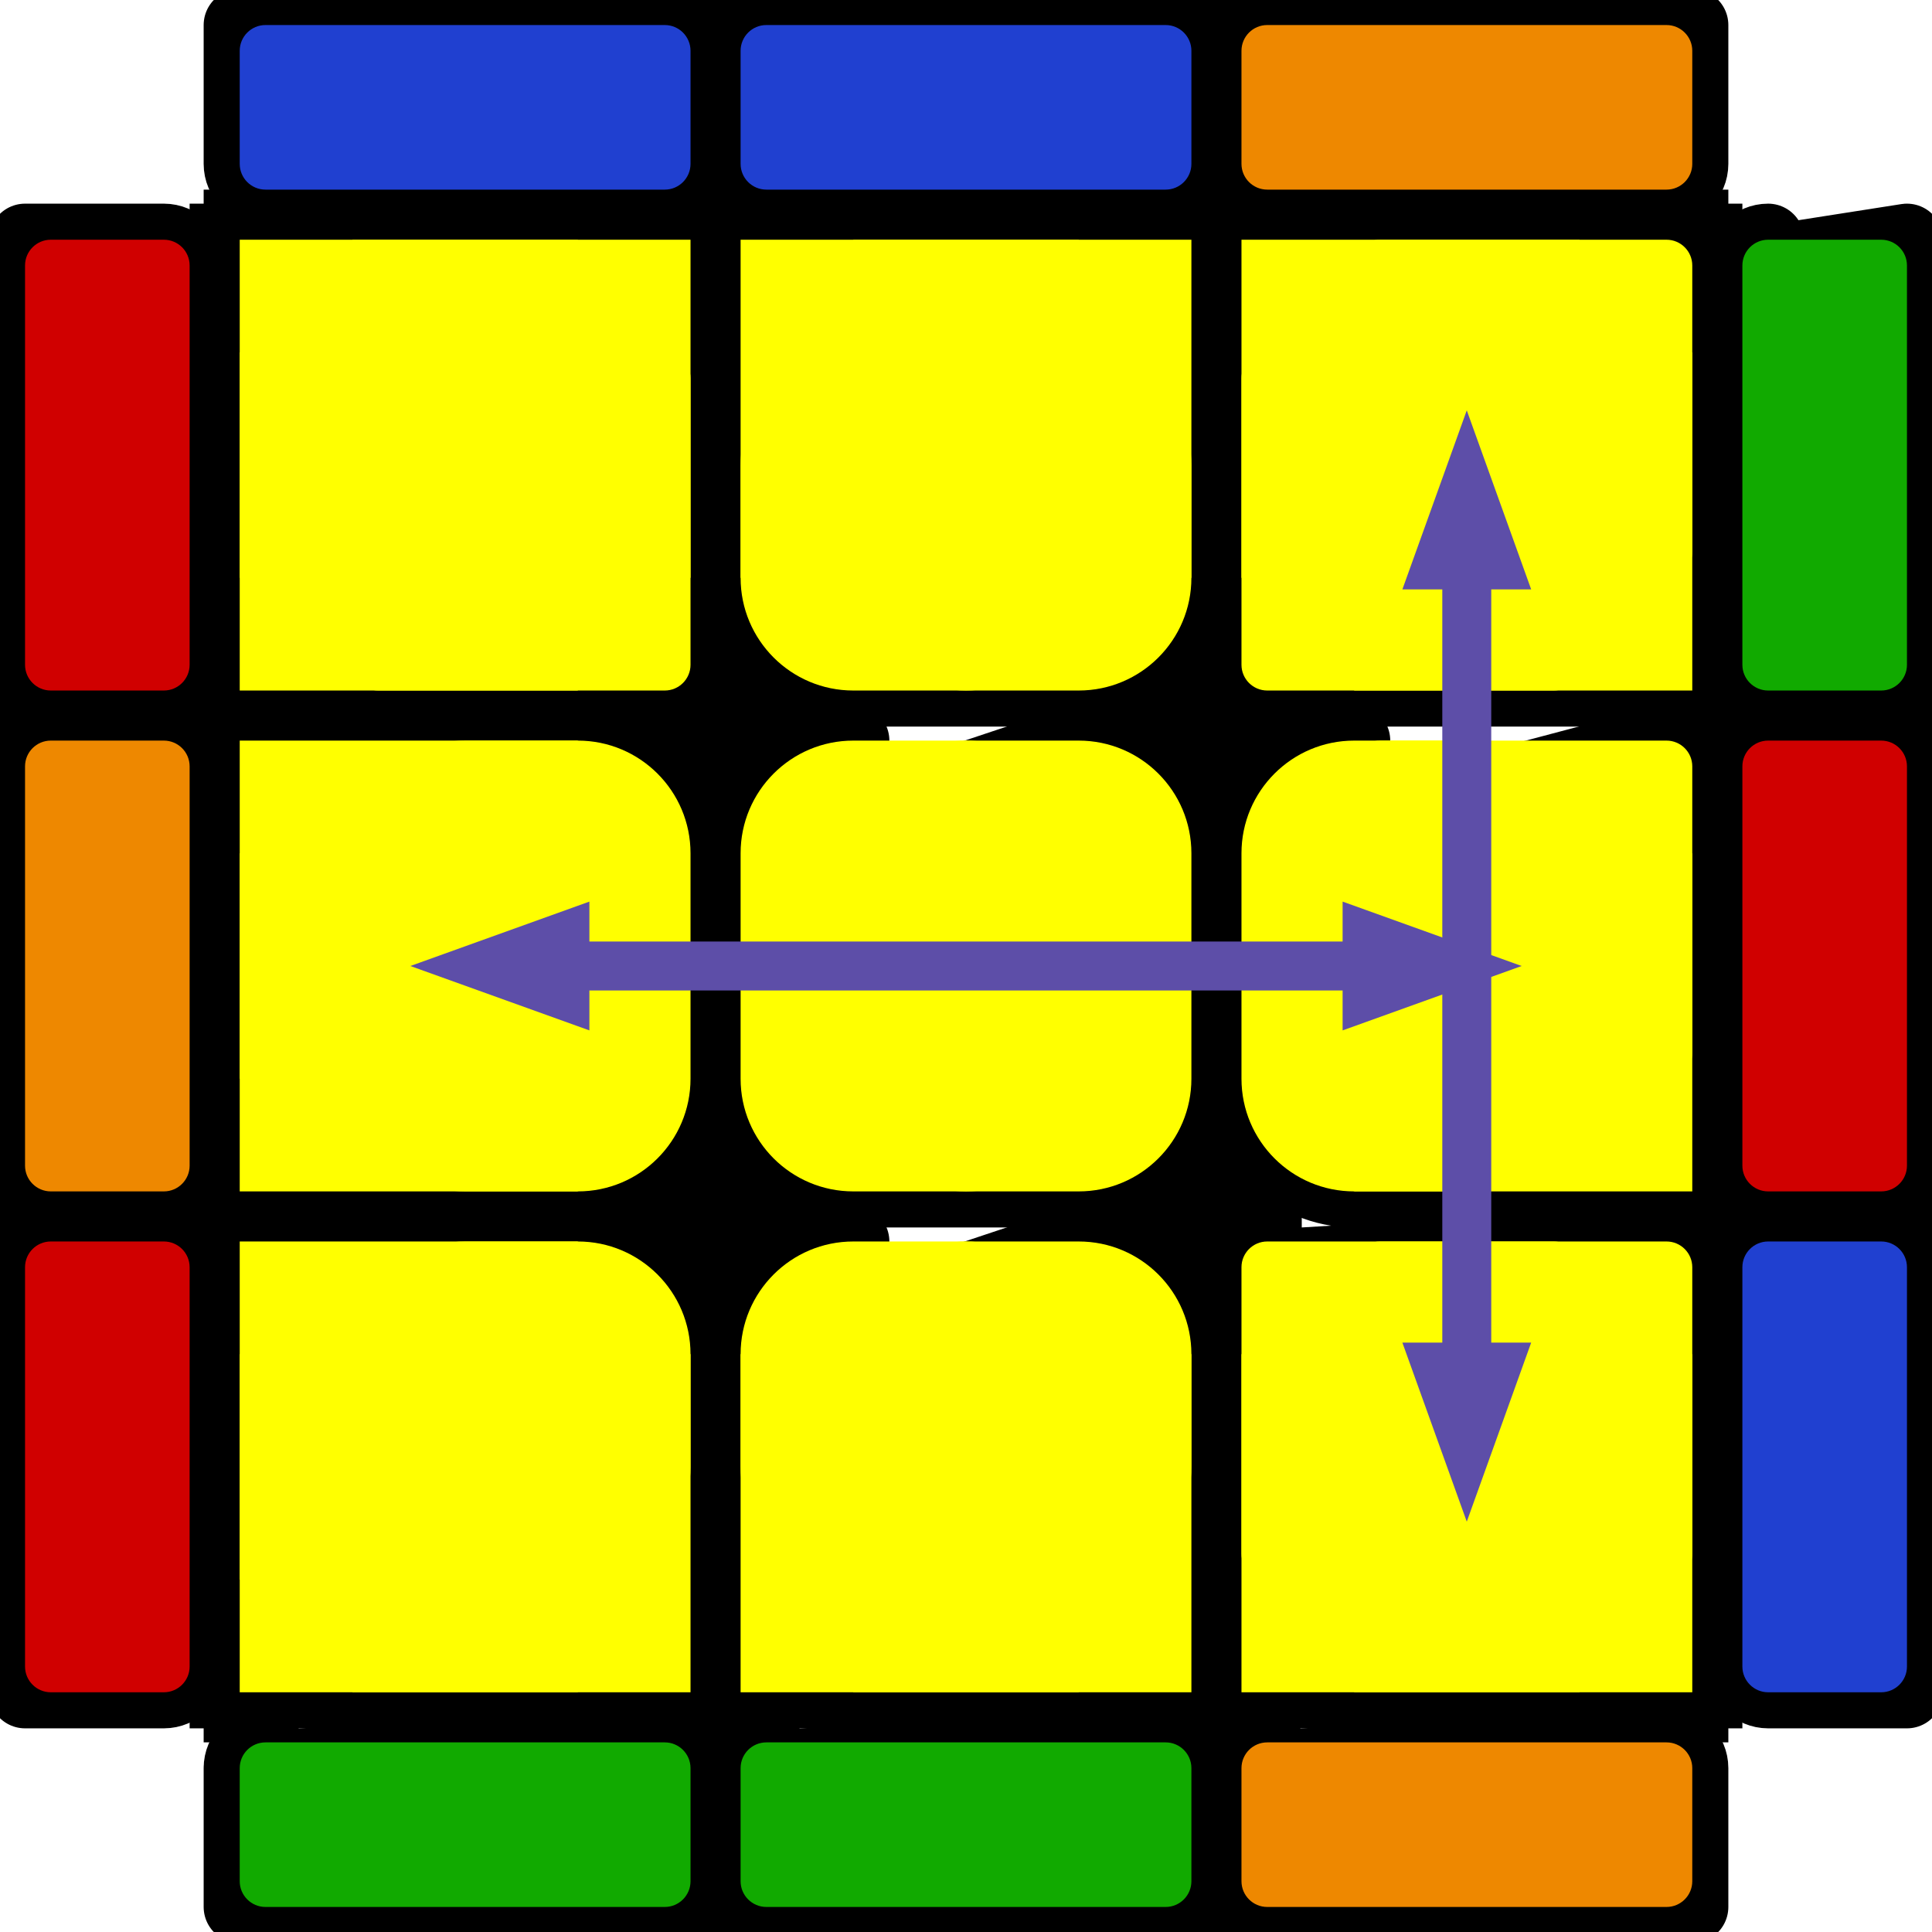
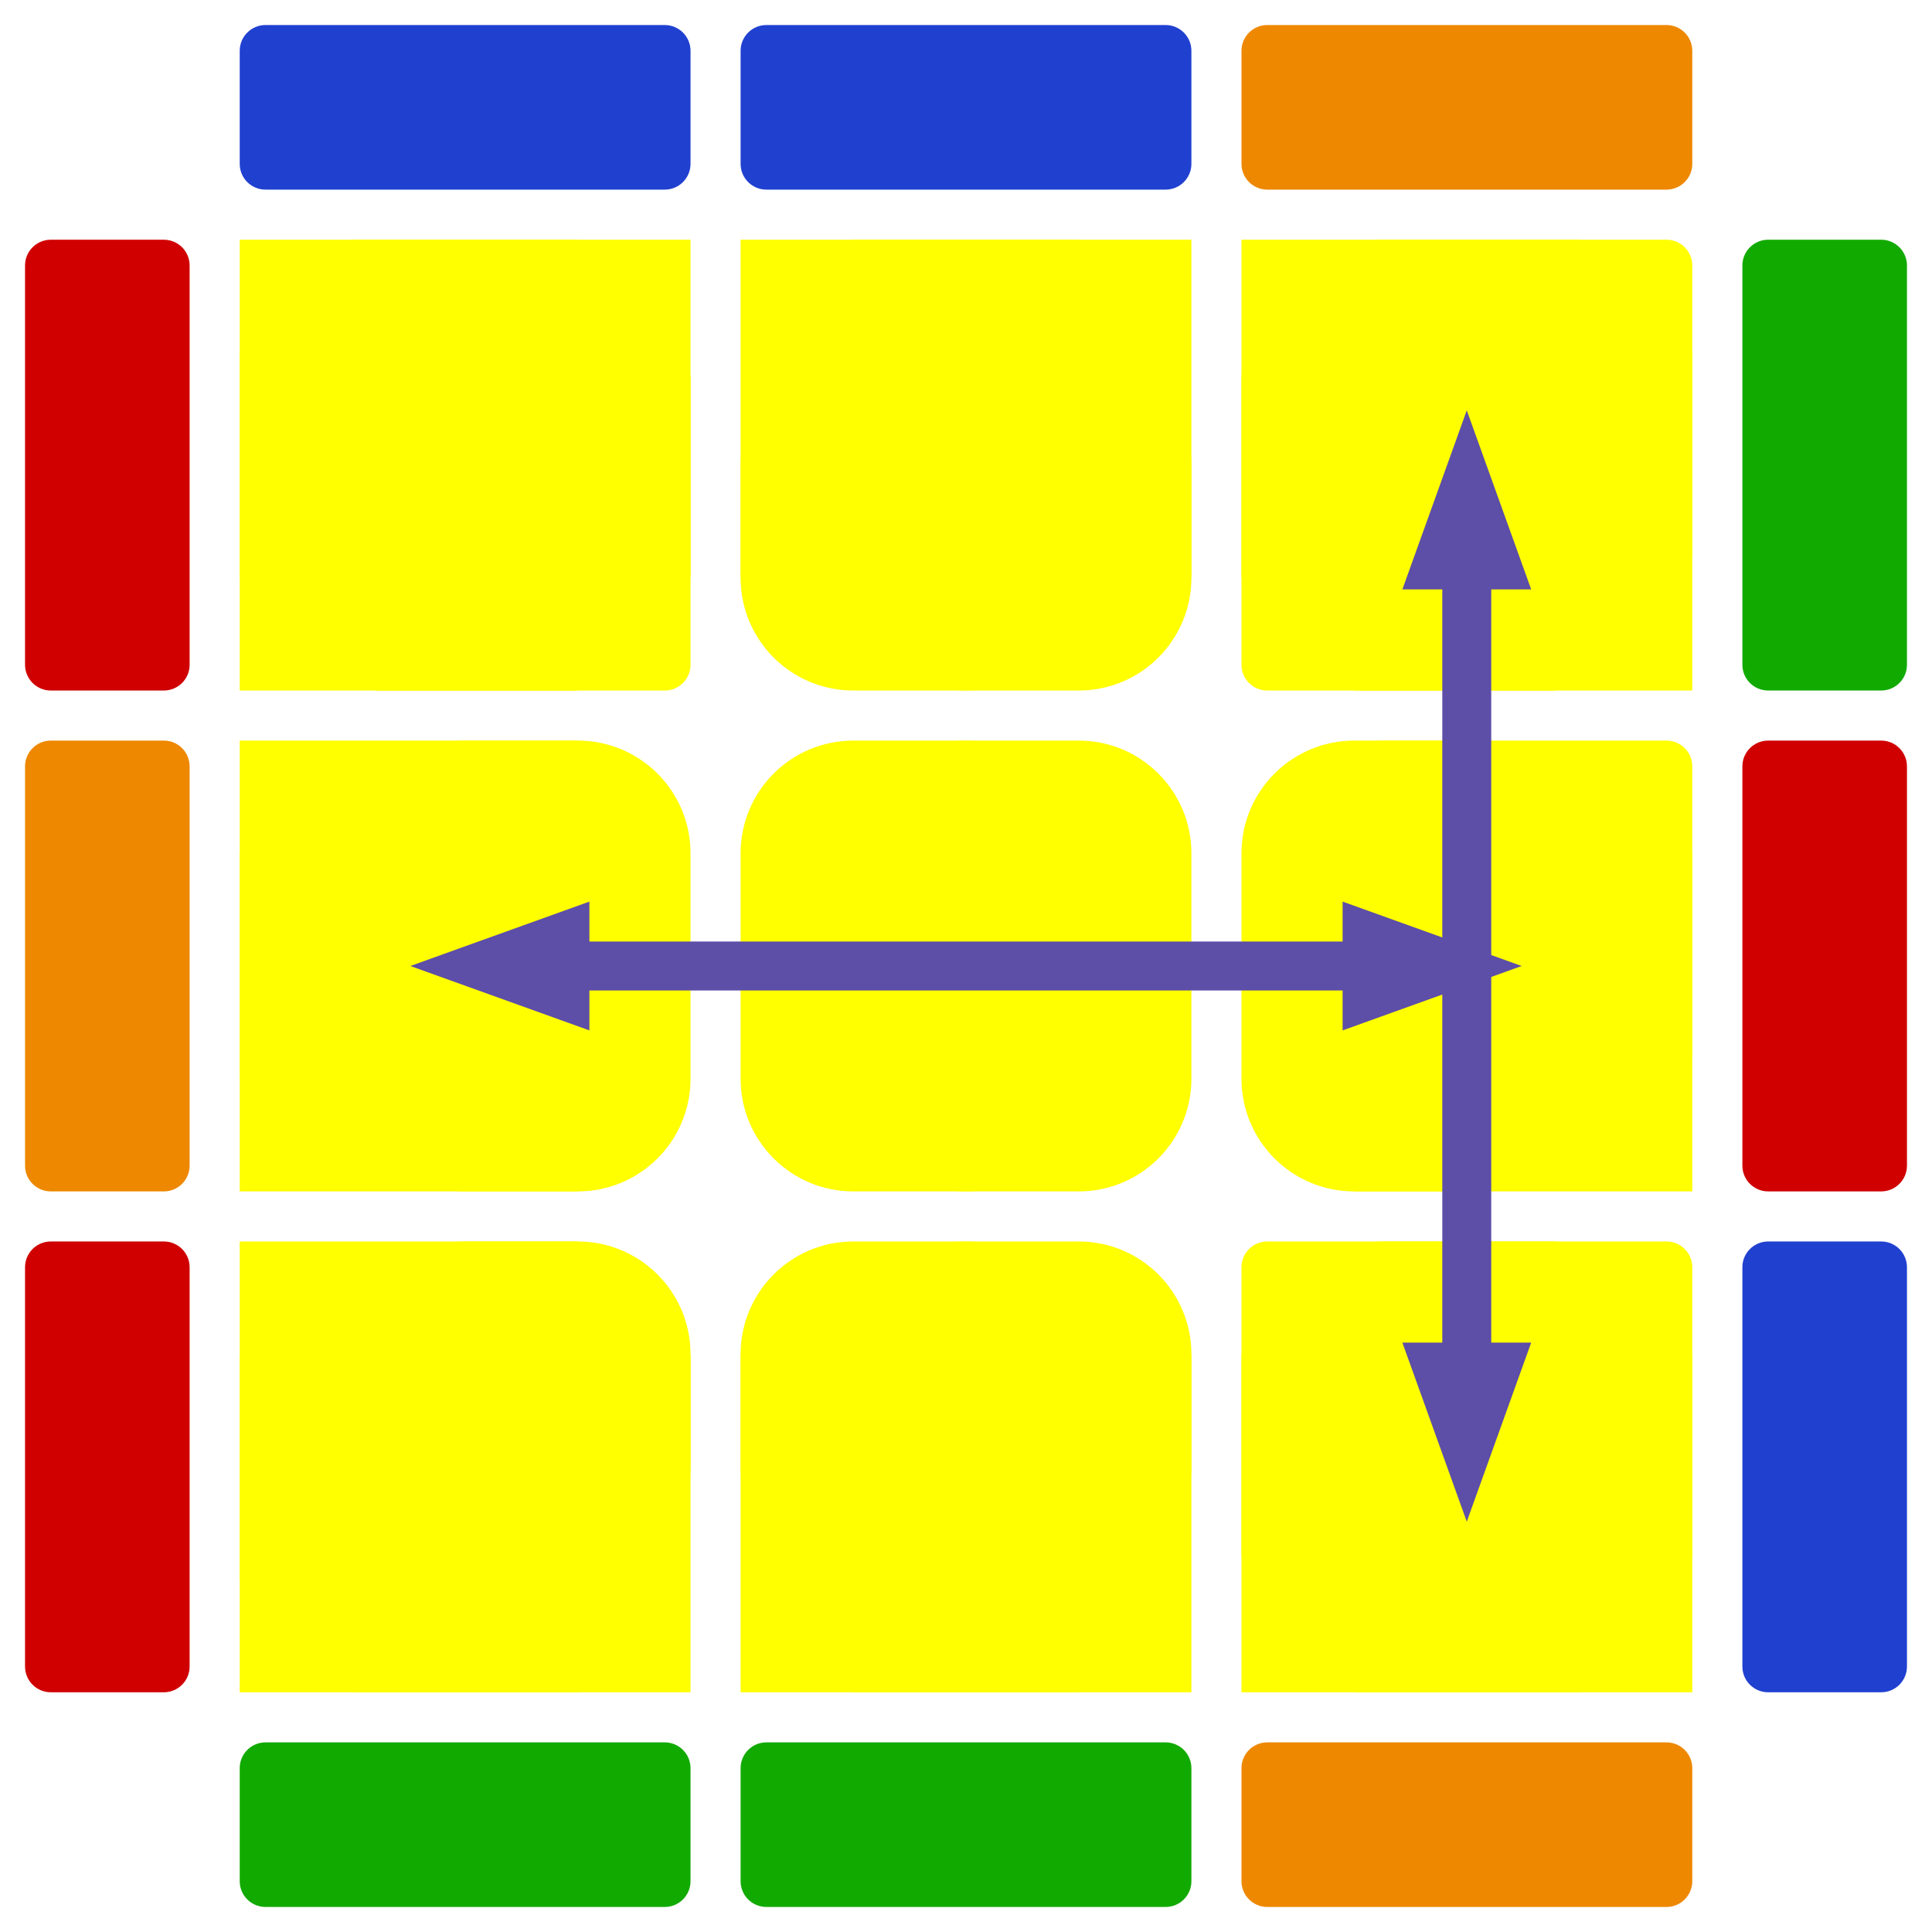
<svg xmlns="http://www.w3.org/2000/svg" version="1.1" viewBox="0 0 75 75" width="75" height="75">
-   <rect width="6.614" height="6.614" x="24.471" y="24.471" fill="#000000" />
-   <rect width="6.624" height="6.624" x="43.91" y="24.466" fill="#000000" />
-   <rect width="6.624" height="6.624" x="24.466" y="43.91" fill="#000000" />
-   <rect width="6.624" height="6.624" x="43.91" y="43.91" fill="#000000" />
-   <rect width="1.757" height="1.757" x="26.899" y="7.455" fill="#000000" />
-   <rect width="1.757" height="1.757" x="46.344" y="7.455" fill="#000000" />
-   <rect width="1.757" height="1.757" x="7.455" y="26.899" fill="#000000" />
-   <rect width="1.747" height="1.747" x="65.793" y="26.904" fill="#000000" />
-   <rect width="1.757" height="1.757" x="7.455" y="46.344" fill="#000000" />
-   <rect width="1.747" height="1.747" x="65.793" y="46.349" fill="#000000" />
-   <rect width="1.747" height="1.747" x="26.904" y="65.793" fill="#000000" />
-   <rect width="1.747" height="1.747" x="46.349" y="65.793" fill="#000000" />
-   <path d="M9.306 9.306L26.806 9.306L26.806 9.306L26.806 25.806A1 1 0 0 1 25.806 26.806L9.306 26.806L9.306 26.806L9.306 9.306L9.306 9.306Z" fill="none" stroke="#000000" stroke-width="2.8" stroke-linejoin="round" stroke-linecap="round" />
-   <path d="M9.306 28.75L22.431 28.75A4.375 4.375 0 0 1 26.806 33.125L26.806 41.875A4.375 4.375 0 0 1 22.431 46.25L9.306 46.25L9.306 46.25L9.306 28.75L9.306 28.75Z" fill="none" stroke="#000000" stroke-width="2.8" stroke-linejoin="round" stroke-linecap="round" />
-   <path d="M9.306 48.194L22.431 48.194A4.375 4.375 0 0 1 26.806 52.569L26.806 65.694L26.806 65.694L9.306 65.694L9.306 65.694L9.306 48.194L9.306 48.194Z" fill="none" stroke="#000000" stroke-width="2.8" stroke-linejoin="round" stroke-linecap="round" />
-   <path d="M28.75 9.306L46.25 9.306L46.25 9.306L46.25 22.431A4.375 4.375 0 0 1 41.875 26.806L33.125 26.806A4.375 4.375 0 0 1 28.75 22.431L28.75 9.306L28.75 9.306Z" fill="none" stroke="#000000" stroke-width="2.8" stroke-linejoin="round" stroke-linecap="round" />
-   <path d="M28.75 33.125L41.875 28.75A4.375 4.375 0 0 1 46.25 33.125L46.25 41.875A4.375 4.375 0 0 1 41.875 46.25L33.125 46.25A4.375 4.375 0 0 1 28.75 41.875L28.75 33.125A4.375 4.375 0 0 1 33.125 28.75Z" fill="none" stroke="#000000" stroke-width="2.8" stroke-linejoin="round" stroke-linecap="round" />
-   <path d="M28.75 52.569L41.875 48.194A4.375 4.375 0 0 1 46.25 52.569L46.25 65.694L46.25 65.694L28.75 65.694L28.75 65.694L28.75 52.569A4.375 4.375 0 0 1 33.125 48.194Z" fill="none" stroke="#000000" stroke-width="2.8" stroke-linejoin="round" stroke-linecap="round" />
-   <path d="M48.194 9.306L64.694 9.306A1 1 0 0 1 65.694 10.306L65.694 26.806L65.694 26.806L49.194 26.806A1 1 0 0 1 48.194 25.806L48.194 9.306L48.194 9.306Z" fill="none" stroke="#000000" stroke-width="2.8" stroke-linejoin="round" stroke-linecap="round" />
-   <path d="M48.194 33.125L64.694 28.75A1 1 0 0 1 65.694 29.75L65.694 46.25L65.694 46.25L52.569 46.25A4.375 4.375 0 0 1 48.194 41.875L48.194 33.125A4.375 4.375 0 0 1 52.569 28.75Z" fill="none" stroke="#000000" stroke-width="2.8" stroke-linejoin="round" stroke-linecap="round" />
-   <path d="M48.194 49.194L64.694 48.194A1 1 0 0 1 65.694 49.194L65.694 65.694L65.694 65.694L48.194 65.694L48.194 65.694L48.194 49.194A1 1 0 0 1 49.194 48.194Z" fill="none" stroke="#000000" stroke-width="2.8" stroke-linejoin="round" stroke-linecap="round" />
-   <path d="M9.306 0.972L26.806 0.972L26.806 0.972L26.806 6.361A1 1 0 0 1 25.806 7.361L10.306 7.361A1 1 0 0 1 9.306 6.361L9.306 0.972L9.306 0.972Z" fill="none" stroke="#000000" stroke-width="2.8" stroke-linejoin="round" stroke-linecap="round" />
-   <path d="M9.306 68.639L25.806 67.639A1 1 0 0 1 26.806 68.639L26.806 74.028L26.806 74.028L9.306 74.028L9.306 74.028L9.306 68.639A1 1 0 0 1 10.306 67.639Z" fill="none" stroke="#000000" stroke-width="2.8" stroke-linejoin="round" stroke-linecap="round" />
-   <path d="M0.972 9.306L6.361 9.306A1 1 0 0 1 7.361 10.306L7.361 25.806A1 1 0 0 1 6.361 26.806L0.972 26.806L0.972 26.806L0.972 9.306L0.972 9.306Z" fill="none" stroke="#000000" stroke-width="2.8" stroke-linejoin="round" stroke-linecap="round" />
-   <path d="M67.639 10.306L74.028 9.306L74.028 9.306L74.028 26.806L74.028 26.806L68.639 26.806A1 1 0 0 1 67.639 25.806L67.639 10.306A1 1 0 0 1 68.639 9.306Z" fill="none" stroke="#000000" stroke-width="2.8" stroke-linejoin="round" stroke-linecap="round" />
-   <path d="M28.75 0.972L46.25 0.972L46.25 0.972L46.25 6.361A1 1 0 0 1 45.25 7.361L29.75 7.361A1 1 0 0 1 28.75 6.361L28.75 0.972L28.75 0.972Z" fill="none" stroke="#000000" stroke-width="2.8" stroke-linejoin="round" stroke-linecap="round" />
-   <path d="M28.75 68.639L45.25 67.639A1 1 0 0 1 46.25 68.639L46.25 74.028L46.25 74.028L28.75 74.028L28.75 74.028L28.75 68.639A1 1 0 0 1 29.75 67.639Z" fill="none" stroke="#000000" stroke-width="2.8" stroke-linejoin="round" stroke-linecap="round" />
-   <path d="M0.972 28.75L6.361 28.75A1 1 0 0 1 7.361 29.75L7.361 45.25A1 1 0 0 1 6.361 46.25L0.972 46.25L0.972 46.25L0.972 28.75L0.972 28.75Z" fill="none" stroke="#000000" stroke-width="2.8" stroke-linejoin="round" stroke-linecap="round" />
-   <path d="M67.639 29.75L74.028 28.75L74.028 28.75L74.028 46.25L74.028 46.25L68.639 46.25A1 1 0 0 1 67.639 45.25L67.639 29.75A1 1 0 0 1 68.639 28.75Z" fill="none" stroke="#000000" stroke-width="2.8" stroke-linejoin="round" stroke-linecap="round" />
-   <path d="M48.194 0.972L65.694 0.972L65.694 0.972L65.694 6.361A1 1 0 0 1 64.694 7.361L49.194 7.361A1 1 0 0 1 48.194 6.361L48.194 0.972L48.194 0.972Z" fill="none" stroke="#000000" stroke-width="2.8" stroke-linejoin="round" stroke-linecap="round" />
-   <path d="M48.194 68.639L64.694 67.639A1 1 0 0 1 65.694 68.639L65.694 74.028L65.694 74.028L48.194 74.028L48.194 74.028L48.194 68.639A1 1 0 0 1 49.194 67.639Z" fill="none" stroke="#000000" stroke-width="2.8" stroke-linejoin="round" stroke-linecap="round" />
-   <path d="M0.972 48.194L6.361 48.194A1 1 0 0 1 7.361 49.194L7.361 64.694A1 1 0 0 1 6.361 65.694L0.972 65.694L0.972 65.694L0.972 48.194L0.972 48.194Z" fill="none" stroke="#000000" stroke-width="2.8" stroke-linejoin="round" stroke-linecap="round" />
-   <path d="M67.639 49.194L74.028 48.194L74.028 48.194L74.028 65.694L74.028 65.694L68.639 65.694A1 1 0 0 1 67.639 64.694L67.639 49.194A1 1 0 0 1 68.639 48.194Z" fill="none" stroke="#000000" stroke-width="2.8" stroke-linejoin="round" stroke-linecap="round" />
-   <path d="M7.361 9.306 L9.306 9.306 L9.306 7.361" fill="none" stroke="#000000" stroke-width="2.8" stroke-linejoin="round" stroke-linecap="butt" />
-   <path d="M67.639 9.306 L65.694 9.306 L65.694 7.361" fill="none" stroke="#000000" stroke-width="2.8" stroke-linejoin="round" stroke-linecap="butt" />
-   <path d="M7.361 65.694 L9.306 65.694 L9.306 67.639" fill="none" stroke="#000000" stroke-width="2.8" stroke-linejoin="round" stroke-linecap="butt" />
-   <path d="M67.639 65.694 L65.694 65.694 L65.694 67.639" fill="none" stroke="#000000" stroke-width="2.8" stroke-linejoin="round" stroke-linecap="butt" />
  <rect width="13.125" height="13.125" x="9.306" y="9.306" fill="#ffff00" />
  <rect width="13.125" height="13.125" x="9.306" y="13.681" fill="#ffff00" />
  <rect width="13.125" height="13.125" x="13.681" y="9.306" fill="#ffff00" />
  <rect width="13.125" height="13.125" x="13.681" y="13.681" rx="1.0" ry="1.0" fill="#ffff00" />
  <rect width="13.125" height="13.125" x="28.75" y="9.306" fill="#ffff00" />
  <rect width="13.125" height="13.125" x="28.75" y="13.681" rx="4.375" ry="4.375" fill="#ffff00" />
  <rect width="13.125" height="13.125" x="33.125" y="9.306" fill="#ffff00" />
  <rect width="13.125" height="13.125" x="33.125" y="13.681" rx="4.375" ry="4.375" fill="#ffff00" />
  <rect width="13.125" height="13.125" x="48.194" y="9.306" fill="#ffff00" />
  <rect width="13.125" height="13.125" x="48.194" y="13.681" rx="1.0" ry="1.0" fill="#ffff00" />
  <rect width="13.125" height="13.125" x="52.569" y="9.306" rx="1.0" ry="1.0" fill="#ffff00" />
  <rect width="13.125" height="13.125" x="52.569" y="13.681" fill="#ffff00" />
  <rect width="13.125" height="13.125" x="9.306" y="28.75" fill="#ffff00" />
  <rect width="13.125" height="13.125" x="9.306" y="33.125" fill="#ffff00" />
  <rect width="13.125" height="13.125" x="13.681" y="28.75" rx="4.375" ry="4.375" fill="#ffff00" />
  <rect width="13.125" height="13.125" x="13.681" y="33.125" rx="4.375" ry="4.375" fill="#ffff00" />
  <rect width="13.125" height="13.125" x="28.75" y="28.75" rx="4.375" ry="4.375" fill="#ffff00" />
  <rect width="13.125" height="13.125" x="28.75" y="33.125" rx="4.375" ry="4.375" fill="#ffff00" />
  <rect width="13.125" height="13.125" x="33.125" y="28.75" rx="4.375" ry="4.375" fill="#ffff00" />
  <rect width="13.125" height="13.125" x="33.125" y="33.125" rx="4.375" ry="4.375" fill="#ffff00" />
  <rect width="13.125" height="13.125" x="48.194" y="28.75" rx="4.375" ry="4.375" fill="#ffff00" />
  <rect width="13.125" height="13.125" x="48.194" y="33.125" rx="4.375" ry="4.375" fill="#ffff00" />
  <rect width="13.125" height="13.125" x="52.569" y="28.75" rx="1.0" ry="1.0" fill="#ffff00" />
  <rect width="13.125" height="13.125" x="52.569" y="33.125" fill="#ffff00" />
  <rect width="13.125" height="13.125" x="9.306" y="48.194" fill="#ffff00" />
  <rect width="13.125" height="13.125" x="9.306" y="52.569" fill="#ffff00" />
  <rect width="13.125" height="13.125" x="13.681" y="48.194" rx="4.375" ry="4.375" fill="#ffff00" />
  <rect width="13.125" height="13.125" x="13.681" y="52.569" fill="#ffff00" />
  <rect width="13.125" height="13.125" x="28.75" y="48.194" rx="4.375" ry="4.375" fill="#ffff00" />
  <rect width="13.125" height="13.125" x="28.75" y="52.569" fill="#ffff00" />
  <rect width="13.125" height="13.125" x="33.125" y="48.194" rx="4.375" ry="4.375" fill="#ffff00" />
  <rect width="13.125" height="13.125" x="33.125" y="52.569" fill="#ffff00" />
  <rect width="13.125" height="13.125" x="48.194" y="48.194" rx="1.0" ry="1.0" fill="#ffff00" />
  <rect width="13.125" height="13.125" x="48.194" y="52.569" fill="#ffff00" />
  <rect width="13.125" height="13.125" x="52.569" y="48.194" rx="1.0" ry="1.0" fill="#ffff00" />
  <rect width="13.125" height="13.125" x="52.569" y="52.569" fill="#ffff00" />
  <rect width="17.5" height="6.389" x="9.306" y="0.972" rx="1.0" ry="1.0" fill="#2040d0" />
  <rect width="17.5" height="6.389" x="9.306" y="67.639" rx="1.0" ry="1.0" fill="#11aa00" />
  <rect width="6.389" height="17.5" x="0.972" y="9.306" rx="1.0" ry="1.0" fill="#d00000" />
  <rect width="6.389" height="17.5" x="67.639" y="9.306" rx="1.0" ry="1.0" fill="#11aa00" />
  <rect width="17.5" height="6.389" x="28.75" y="0.972" rx="1.0" ry="1.0" fill="#2040d0" />
  <rect width="17.5" height="6.389" x="28.75" y="67.639" rx="1.0" ry="1.0" fill="#11aa00" />
  <rect width="6.389" height="17.5" x="0.972" y="28.75" rx="1.0" ry="1.0" fill="#ee8800" />
  <rect width="6.389" height="17.5" x="67.639" y="28.75" rx="1.0" ry="1.0" fill="#d00000" />
  <rect width="17.5" height="6.389" x="48.194" y="0.972" rx="1.0" ry="1.0" fill="#ee8800" />
  <rect width="17.5" height="6.389" x="48.194" y="67.639" rx="1.0" ry="1.0" fill="#ee8800" />
  <rect width="6.389" height="17.5" x="0.972" y="48.194" rx="1.0" ry="1.0" fill="#d00000" />
  <rect width="6.389" height="17.5" x="67.639" y="48.194" rx="1.0" ry="1.0" fill="#2040d0" />
  <path d="M15.93,37.5L22.88,40L22.88,38.45L52.12,38.45L52.12,40L59.07,37.5L52.12,35L52.12,36.55L22.88,36.55L22.88,35Z" fill="#5d4ea8" />
  <path d="M56.94,15.93L54.44,22.88L55.99,22.88L55.99,52.12L54.44,52.12L56.94,59.07L59.44,52.12L57.89,52.12L57.89,22.88L59.44,22.88Z" fill="#5d4ea8" />
</svg>
